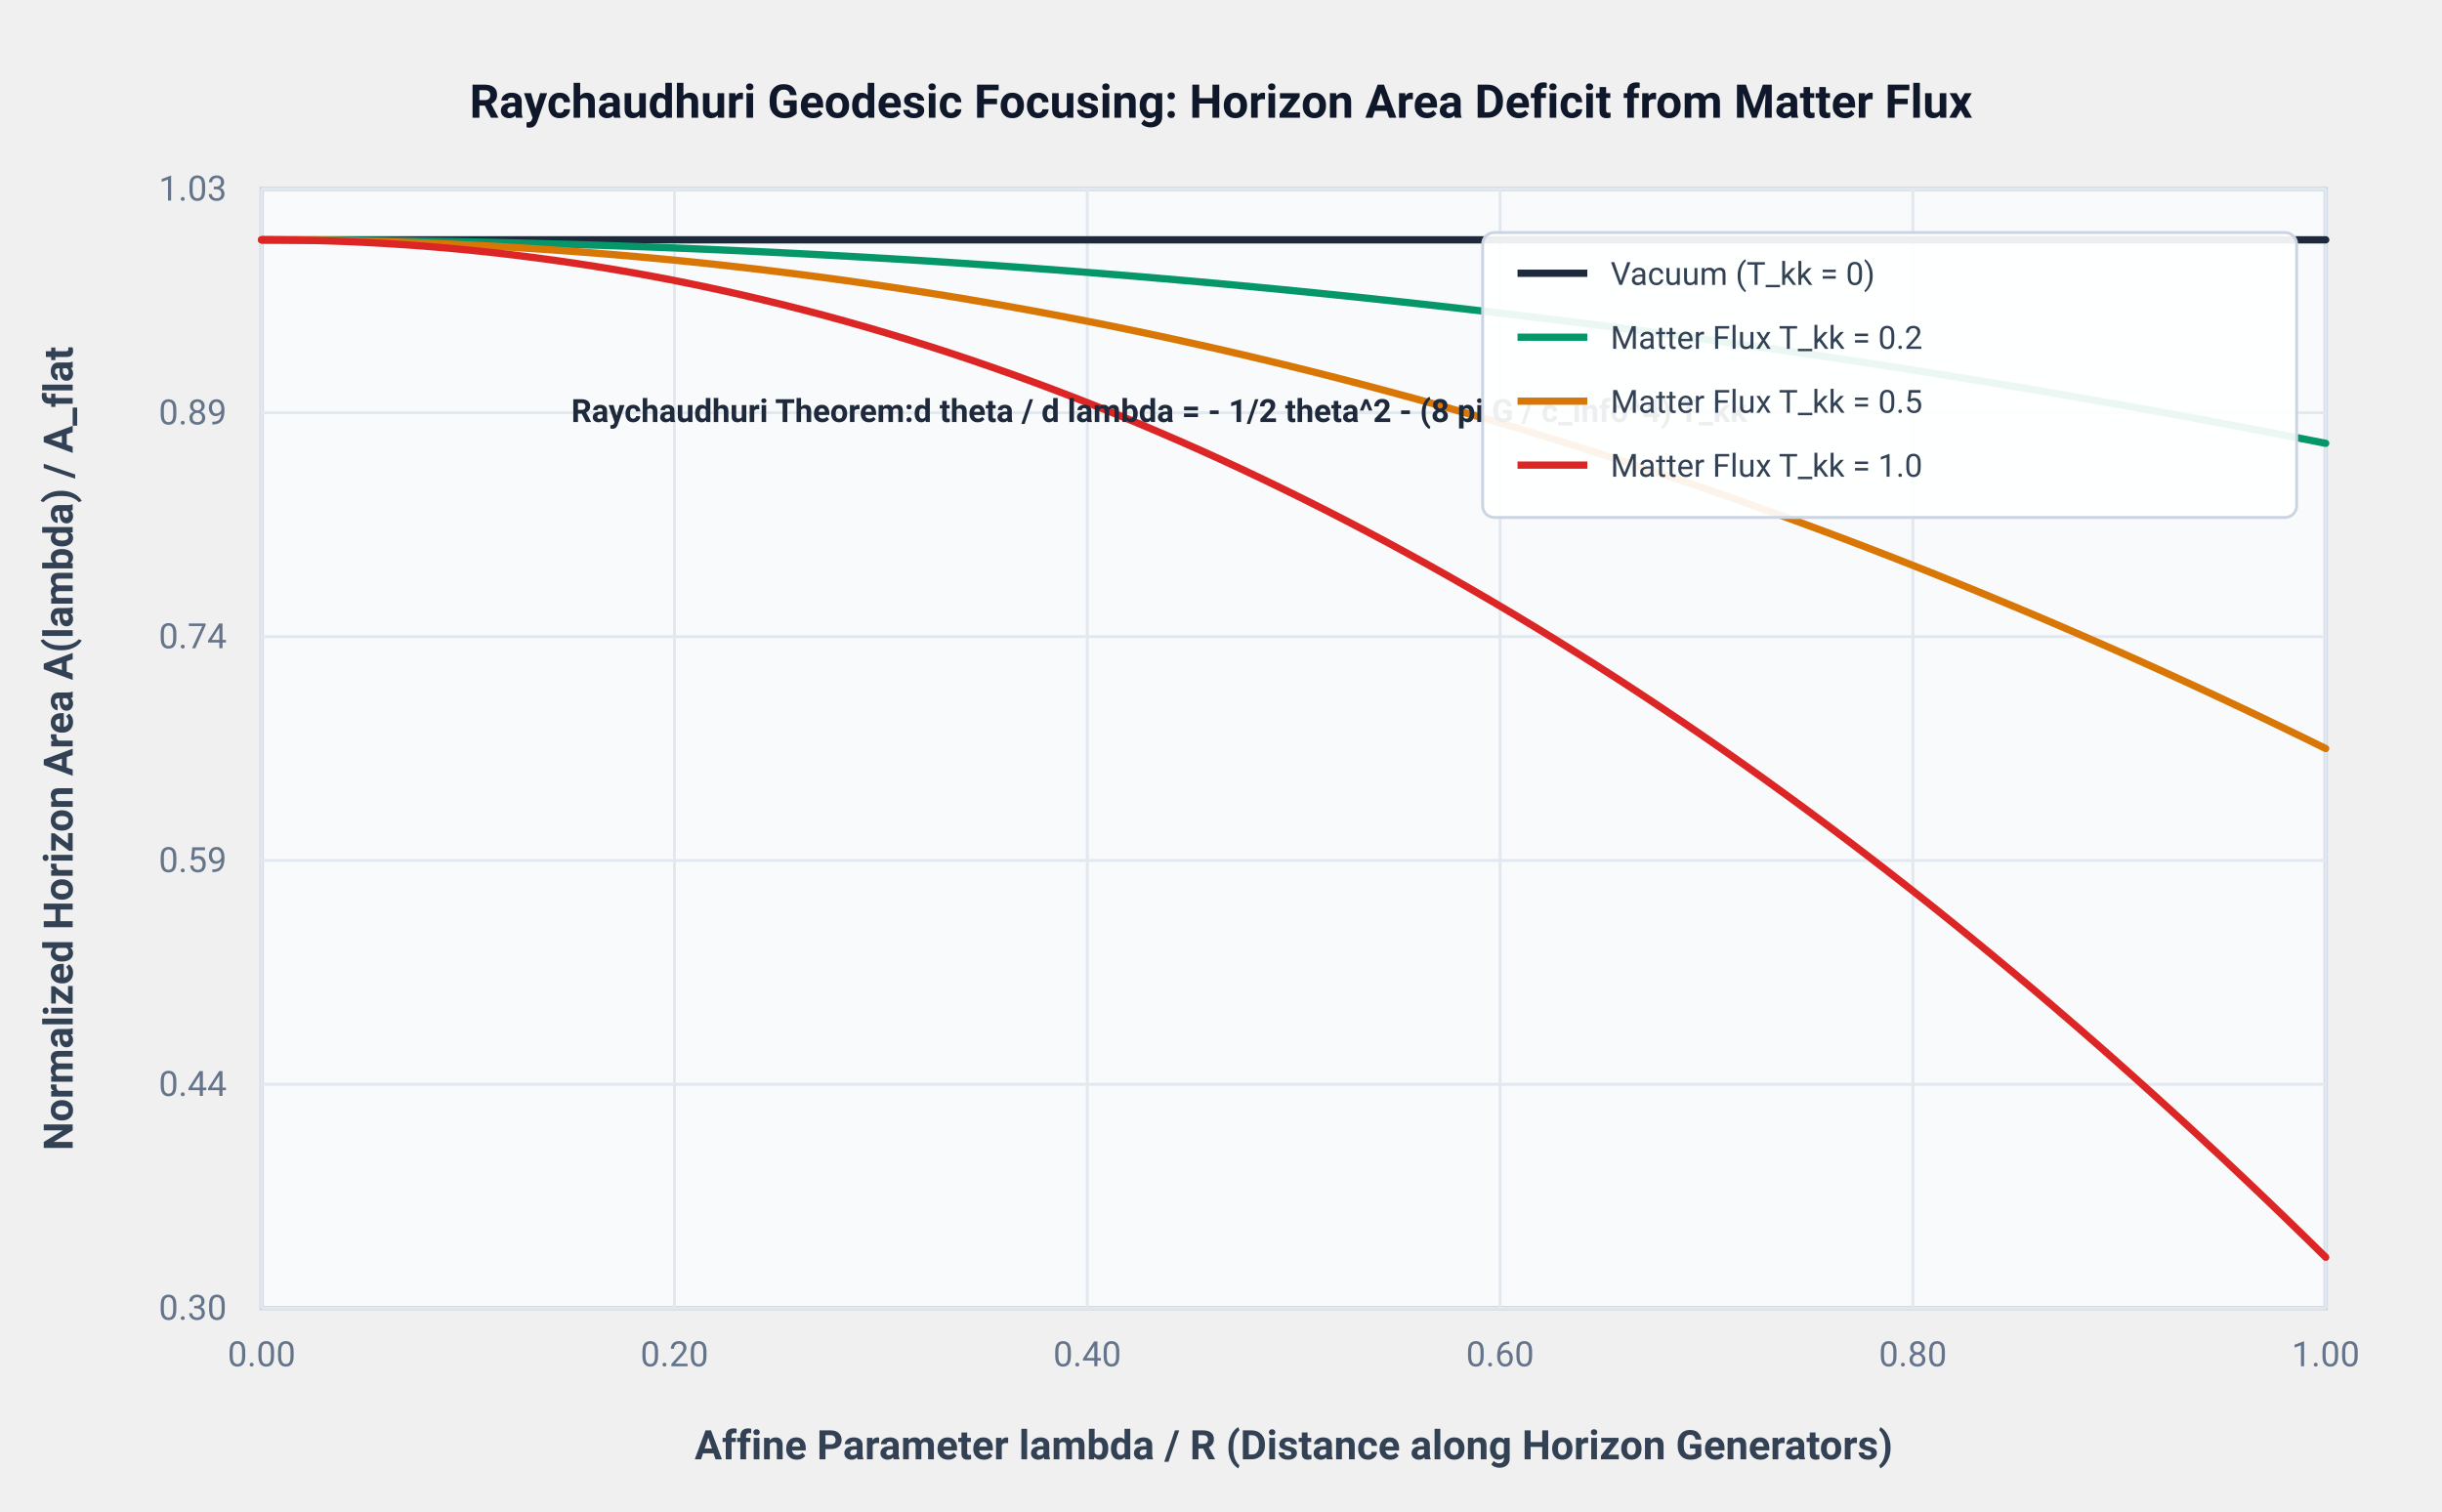
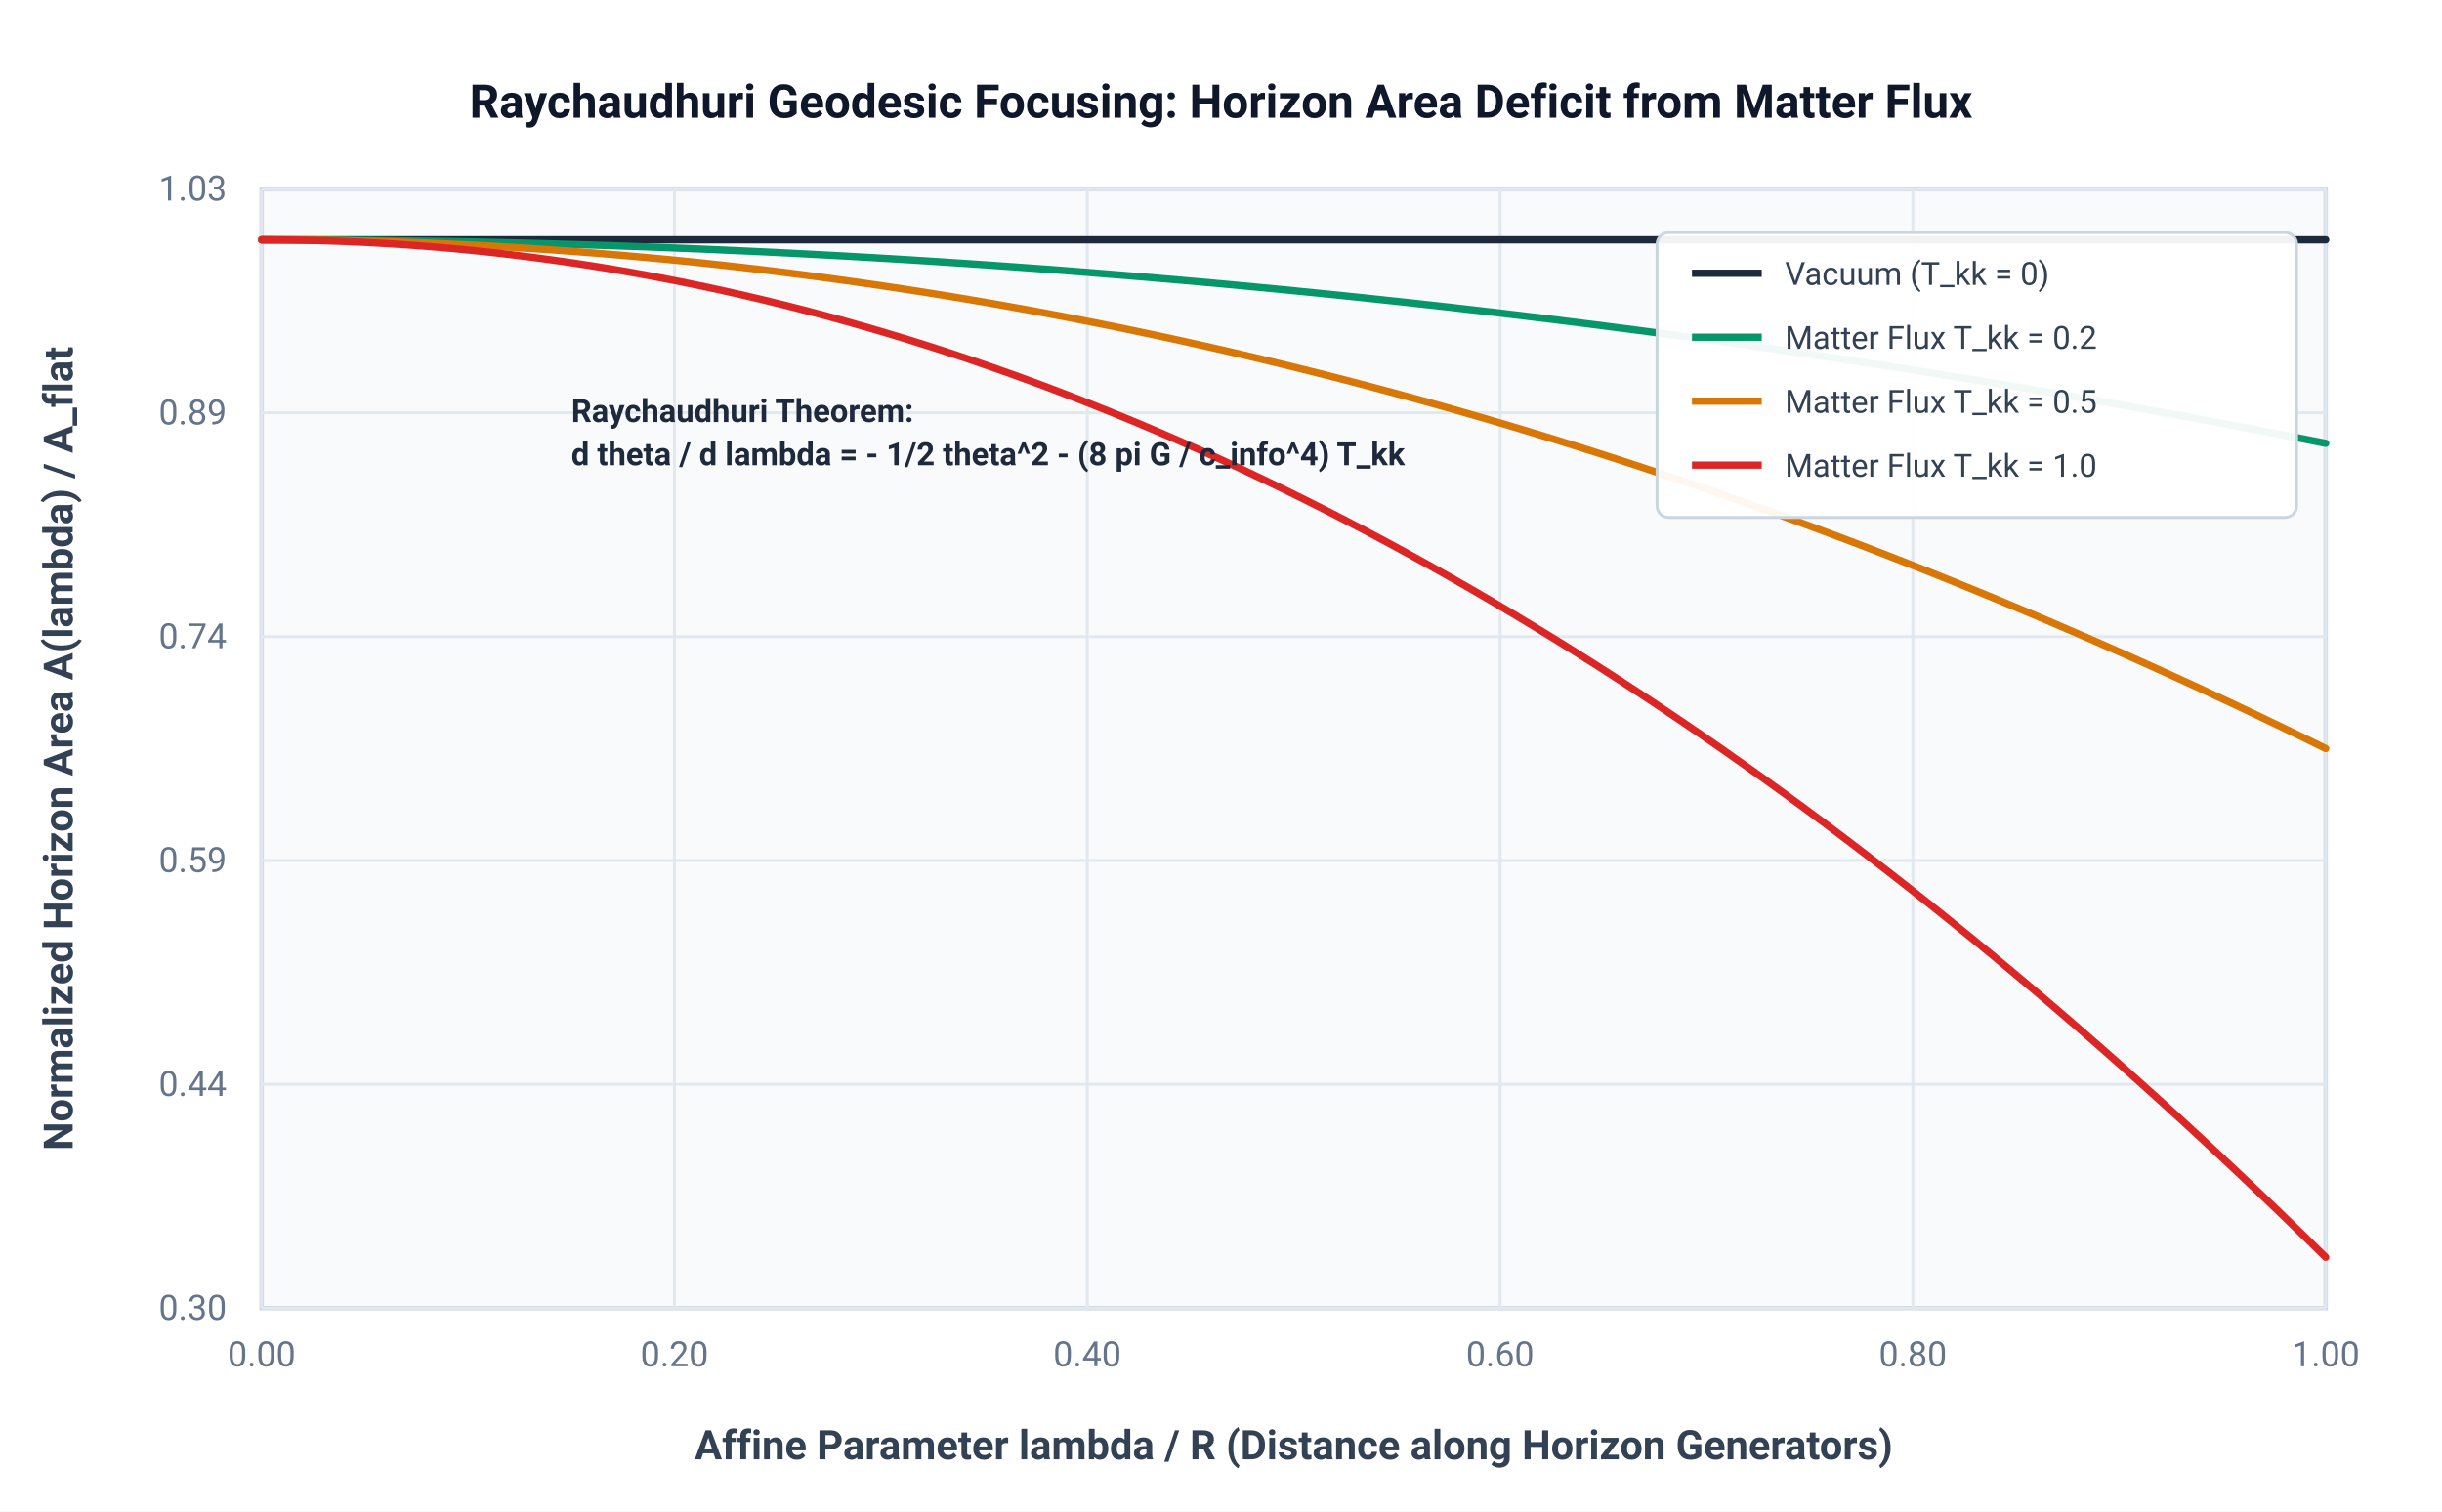
- <svg xmlns="http://www.w3.org/2000/svg" viewBox="0 0 840 520" width="840" height="520" style="background-color: #ffffff; font-family: -apple-system, BlinkMacSystemFont, 'Segoe UI', Roboto, sans-serif;">
+ <svg xmlns="http://www.w3.org/2000/svg" viewBox="0 0 840 520" width="840" height="520" style="background-color: #ffffff; font-family: system-ui, -apple-system, BlinkMacSystemFont, 'Segoe UI', Roboto, sans-serif;">
+   <rect width="100%" height="100%" fill="#ffffff" />
  <text x="420.0" y="40.5" text-anchor="middle" font-size="16" font-weight="bold" fill="#0f172a">Raychaudhuri Geodesic Focusing: Horizon Area Deficit from Matter Flux</text>
  <rect x="90" y="65" width="710" height="385" fill="#f8fafc" stroke="#cbd5e1" stroke-width="1.5" />
-   <line x1="90.0" y1="65" x2="90.0" y2="450" stroke="#e2e8f0" stroke-width="1" />
-   <text x="90.0" y="470" text-anchor="middle" font-size="12" fill="#64748b">0.00</text>
-   <line x1="90" y1="450.0" x2="800" y2="450.0" stroke="#e2e8f0" stroke-width="1" />
-   <text x="78" y="454.0" text-anchor="end" font-size="12" fill="#64748b">0.30</text>
-   <line x1="232.0" y1="65" x2="232.0" y2="450" stroke="#e2e8f0" stroke-width="1" />
-   <text x="232.0" y="470" text-anchor="middle" font-size="12" fill="#64748b">0.20</text>
-   <line x1="90" y1="373.0" x2="800" y2="373.0" stroke="#e2e8f0" stroke-width="1" />
-   <text x="78" y="377.0" text-anchor="end" font-size="12" fill="#64748b">0.44</text>
-   <line x1="374.0" y1="65" x2="374.0" y2="450" stroke="#e2e8f0" stroke-width="1" />
-   <text x="374.0" y="470" text-anchor="middle" font-size="12" fill="#64748b">0.40</text>
-   <line x1="90" y1="296.0" x2="800" y2="296.0" stroke="#e2e8f0" stroke-width="1" />
-   <text x="78" y="300.0" text-anchor="end" font-size="12" fill="#64748b">0.59</text>
-   <line x1="516.0" y1="65" x2="516.0" y2="450" stroke="#e2e8f0" stroke-width="1" />
-   <text x="516.0" y="470" text-anchor="middle" font-size="12" fill="#64748b">0.60</text>
-   <line x1="90" y1="219.0" x2="800" y2="219.0" stroke="#e2e8f0" stroke-width="1" />
-   <text x="78" y="223.0" text-anchor="end" font-size="12" fill="#64748b">0.74</text>
-   <line x1="658.0" y1="65" x2="658.0" y2="450" stroke="#e2e8f0" stroke-width="1" />
-   <text x="658.0" y="470" text-anchor="middle" font-size="12" fill="#64748b">0.80</text>
-   <line x1="90" y1="142.0" x2="800" y2="142.0" stroke="#e2e8f0" stroke-width="1" />
-   <text x="78" y="146.0" text-anchor="end" font-size="12" fill="#64748b">0.89</text>
-   <line x1="800.0" y1="65" x2="800.0" y2="450" stroke="#e2e8f0" stroke-width="1" />
-   <text x="800.0" y="470" text-anchor="middle" font-size="12" fill="#64748b">1.00</text>
-   <line x1="90" y1="65.0" x2="800" y2="65.0" stroke="#e2e8f0" stroke-width="1" />
-   <text x="78" y="69.0" text-anchor="end" font-size="12" fill="#64748b">1.03</text>
-   <text x="445.0" y="502" text-anchor="middle" font-size="14" font-weight="600" fill="#334155">Affine Parameter lambda / R (Distance along Horizon Generators)</text>
-   <text x="25" y="257.5" text-anchor="middle" font-size="14" font-weight="600" fill="#334155" transform="rotate(-90 25 257.5)">Normalized Horizon Area A(lambda) / A_flat</text>
+   <line x1="90.00" y1="65.00" x2="90.00" y2="450.00" stroke="#e2e8f0" stroke-width="1" />
+   <text x="90.00" y="470.00" text-anchor="middle" font-size="12" fill="#64748b">0.00</text>
+   <line x1="90.00" y1="450.00" x2="800.00" y2="450.00" stroke="#e2e8f0" stroke-width="1" />
+   <text x="78.00" y="454.00" text-anchor="end" font-size="12" fill="#64748b">0.30</text>
+   <line x1="232.00" y1="65.00" x2="232.00" y2="450.00" stroke="#e2e8f0" stroke-width="1" />
+   <text x="232.00" y="470.00" text-anchor="middle" font-size="12" fill="#64748b">0.20</text>
+   <line x1="90.00" y1="373.00" x2="800.00" y2="373.00" stroke="#e2e8f0" stroke-width="1" />
+   <text x="78.00" y="377.00" text-anchor="end" font-size="12" fill="#64748b">0.44</text>
+   <line x1="374.00" y1="65.00" x2="374.00" y2="450.00" stroke="#e2e8f0" stroke-width="1" />
+   <text x="374.00" y="470.00" text-anchor="middle" font-size="12" fill="#64748b">0.40</text>
+   <line x1="90.00" y1="296.00" x2="800.00" y2="296.00" stroke="#e2e8f0" stroke-width="1" />
+   <text x="78.00" y="300.00" text-anchor="end" font-size="12" fill="#64748b">0.59</text>
+   <line x1="516.00" y1="65.00" x2="516.00" y2="450.00" stroke="#e2e8f0" stroke-width="1" />
+   <text x="516.00" y="470.00" text-anchor="middle" font-size="12" fill="#64748b">0.60</text>
+   <line x1="90.00" y1="219.00" x2="800.00" y2="219.00" stroke="#e2e8f0" stroke-width="1" />
+   <text x="78.00" y="223.00" text-anchor="end" font-size="12" fill="#64748b">0.74</text>
+   <line x1="658.00" y1="65.00" x2="658.00" y2="450.00" stroke="#e2e8f0" stroke-width="1" />
+   <text x="658.00" y="470.00" text-anchor="middle" font-size="12" fill="#64748b">0.80</text>
+   <line x1="90.00" y1="142.00" x2="800.00" y2="142.00" stroke="#e2e8f0" stroke-width="1" />
+   <text x="78.00" y="146.00" text-anchor="end" font-size="12" fill="#64748b">0.89</text>
+   <line x1="800.00" y1="65.00" x2="800.00" y2="450.00" stroke="#e2e8f0" stroke-width="1" />
+   <text x="800.00" y="470.00" text-anchor="middle" font-size="12" fill="#64748b">1.00</text>
+   <line x1="90.00" y1="65.00" x2="800.00" y2="65.00" stroke="#e2e8f0" stroke-width="1" />
+   <text x="78.00" y="69.00" text-anchor="end" font-size="12" fill="#64748b">1.03</text>
+   <text x="445.00" y="502.00" text-anchor="middle" font-size="14" font-weight="600" fill="#334155">Affine Parameter lambda / R (Distance along Horizon Generators)</text>
+   <text x="25" y="257.50" text-anchor="middle" font-size="14" font-weight="600" fill="#334155" transform="rotate(-90 25 257.5)">Normalized Horizon Area A(lambda) / A_flat</text>
  <polyline points="90.00,82.50 97.17,82.50 104.34,82.50 111.52,82.50 118.69,82.50 125.86,82.50 133.03,82.50 140.20,82.50 147.37,82.50 154.55,82.50 161.72,82.50 168.89,82.50 176.06,82.50 183.23,82.50 190.40,82.50 197.58,82.50 204.75,82.50 211.92,82.50 219.09,82.50 226.26,82.50 233.43,82.50 240.61,82.50 247.78,82.50 254.95,82.50 262.12,82.50 269.29,82.50 276.46,82.50 283.64,82.50 290.81,82.50 297.98,82.50 305.15,82.50 312.32,82.50 319.49,82.50 326.67,82.50 333.84,82.50 341.01,82.50 348.18,82.50 355.35,82.50 362.53,82.50 369.70,82.50 376.87,82.50 384.04,82.50 391.21,82.50 398.38,82.50 405.56,82.50 412.73,82.50 419.90,82.50 427.07,82.50 434.24,82.50 441.41,82.50 448.59,82.50 455.76,82.50 462.93,82.50 470.10,82.50 477.27,82.50 484.44,82.50 491.62,82.50 498.79,82.50 505.96,82.50 513.13,82.50 520.30,82.50 527.47,82.50 534.65,82.50 541.82,82.50 548.99,82.50 556.16,82.50 563.33,82.50 570.51,82.50 577.68,82.50 584.85,82.50 592.02,82.50 599.19,82.50 606.36,82.50 613.54,82.50 620.71,82.50 627.88,82.50 635.05,82.50 642.22,82.50 649.39,82.50 656.57,82.50 663.74,82.50 670.91,82.50 678.08,82.50 685.25,82.50 692.42,82.50 699.60,82.50 706.77,82.50 713.94,82.50 721.11,82.50 728.28,82.50 735.45,82.50 742.63,82.50 749.80,82.50 756.97,82.50 764.14,82.50 771.31,82.50 778.48,82.50 785.66,82.50 792.83,82.50 800.00,82.50" fill="none" stroke="#1e293b" stroke-width="2.5" stroke-linejoin="round" stroke-linecap="round" />
  <polyline points="90.00,82.50 97.17,82.51 104.34,82.53 111.52,82.56 118.69,82.61 125.86,82.68 133.03,82.76 140.20,82.85 147.37,82.96 154.55,83.08 161.72,83.21 168.89,83.36 176.06,83.53 183.23,83.71 190.40,83.90 197.58,84.11 204.75,84.33 211.92,84.56 219.09,84.81 226.26,85.08 233.43,85.36 240.61,85.65 247.78,85.96 254.95,86.28 262.12,86.61 269.29,86.96 276.46,87.33 283.64,87.71 290.81,88.10 297.98,88.51 305.15,88.93 312.32,89.36 319.49,89.81 326.67,90.28 333.84,90.76 341.01,91.25 348.18,91.76 355.35,92.28 362.53,92.81 369.70,93.36 376.87,93.93 384.04,94.51 391.21,95.10 398.38,95.71 405.56,96.33 412.73,96.96 419.90,97.61 427.07,98.28 434.24,98.96 441.41,99.65 448.59,100.36 455.76,101.08 462.93,101.81 470.10,102.56 477.27,103.33 484.44,104.10 491.62,104.90 498.79,105.70 505.96,106.53 513.13,107.36 520.30,108.21 527.47,109.08 534.65,109.95 541.82,110.85 548.99,111.75 556.16,112.68 563.33,113.61 570.51,114.56 577.68,115.53 584.85,116.50 592.02,117.50 599.19,118.50 606.36,119.52 613.54,120.56 620.71,121.61 627.88,122.67 635.05,123.75 642.22,124.85 649.39,125.95 656.57,127.07 663.74,128.21 670.91,129.36 678.08,130.52 685.25,131.70 692.42,132.89 699.60,134.10 706.77,135.32 713.94,136.56 721.11,137.81 728.28,139.07 735.45,140.35 742.63,141.64 749.80,142.95 756.97,144.27 764.14,145.61 771.31,146.96 778.48,148.32 785.66,149.70 792.83,151.09 800.00,152.50" fill="none" stroke="#059669" stroke-width="2.5" stroke-linejoin="round" stroke-linecap="round" />
  <polyline points="90.00,82.50 97.17,82.52 104.34,82.57 111.52,82.66 118.69,82.79 125.86,82.95 133.03,83.14 140.20,83.37 147.37,83.64 154.55,83.95 161.72,84.29 168.89,84.66 176.06,85.07 183.23,85.52 190.40,86.00 197.58,86.52 204.75,87.07 211.92,87.66 219.09,88.29 226.26,88.95 233.43,89.64 240.61,90.37 247.78,91.14 254.95,91.95 262.12,92.78 269.29,93.66 276.46,94.57 283.64,95.52 290.81,96.50 297.98,97.52 305.15,98.57 312.32,99.66 319.49,100.78 326.67,101.94 333.84,103.14 341.01,104.37 348.18,105.64 355.35,106.94 362.53,108.28 369.70,109.66 376.87,111.07 384.04,112.51 391.21,114.00 398.38,115.51 405.56,117.07 412.73,118.66 419.90,120.28 427.07,121.94 434.24,123.64 441.41,125.37 448.59,127.14 455.76,128.94 462.93,130.78 470.10,132.66 477.27,134.57 484.44,136.51 491.62,138.49 498.79,140.51 505.96,142.57 513.13,144.65 520.30,146.78 527.47,148.94 534.65,151.14 541.82,153.37 548.99,155.64 556.16,157.94 563.33,160.28 570.51,162.65 577.68,165.06 584.85,167.51 592.02,169.99 599.19,172.51 606.36,175.06 613.54,177.65 620.71,180.28 627.88,182.94 635.05,185.63 642.22,188.36 649.39,191.13 656.57,193.94 663.74,196.77 670.91,199.65 678.08,202.56 685.25,205.51 692.42,208.49 699.60,211.50 706.77,214.56 713.94,217.65 721.11,220.77 728.28,223.93 735.45,227.13 742.63,230.36 749.80,233.63 756.97,236.93 764.14,240.27 771.31,243.64 778.48,247.05 785.66,250.50 792.83,253.98 800.00,257.50" fill="none" stroke="#d97706" stroke-width="2.5" stroke-linejoin="round" stroke-linecap="round" />
  <polyline points="90.00,82.50 97.17,82.54 104.34,82.64 111.52,82.82 118.69,83.07 125.86,83.39 133.03,83.79 140.20,84.25 147.37,84.79 154.55,85.39 161.72,86.07 168.89,86.82 176.06,87.64 183.23,88.54 190.40,89.50 197.58,90.53 204.75,91.64 211.92,92.82 219.09,94.07 226.26,95.39 233.43,96.78 240.61,98.25 247.78,99.78 254.95,101.39 262.12,103.07 269.29,104.82 276.46,106.64 283.64,108.53 290.81,110.50 297.98,112.53 305.15,114.64 312.32,116.82 319.49,119.07 326.67,121.39 333.84,123.78 341.01,126.25 348.18,128.78 355.35,131.39 362.53,134.07 369.70,136.82 376.87,139.64 384.04,142.53 391.21,145.49 398.38,148.53 405.56,151.64 412.73,154.81 419.90,158.06 427.07,161.38 434.24,164.78 441.41,168.24 448.59,171.78 455.76,175.38 462.93,179.06 470.10,182.81 477.27,186.63 484.44,190.52 491.62,194.49 498.79,198.52 505.96,202.63 513.13,206.81 520.30,211.06 527.47,215.38 534.65,219.77 541.82,224.24 548.99,228.77 556.16,233.38 563.33,238.06 570.51,242.81 577.68,247.63 584.85,252.52 592.02,257.48 599.19,262.52 606.36,267.62 613.54,272.80 620.71,278.05 627.88,283.37 635.05,288.76 642.22,294.23 649.39,299.76 656.57,305.37 663.74,311.05 670.91,316.80 678.08,322.62 685.25,328.51 692.42,334.47 699.60,340.51 706.77,346.62 713.94,352.79 721.11,359.04 728.28,365.36 735.45,371.76 742.63,378.22 749.80,384.75 756.97,391.36 764.14,398.04 771.31,404.79 778.48,411.61 785.66,418.50 792.83,425.47 800.00,432.50" fill="none" stroke="#dc2626" stroke-width="2.5" stroke-linejoin="round" stroke-linecap="round" />
-   <text x="196.5" y="145.167" text-anchor="start" font-size="11" fill="#1e293b" font-weight="bold">Raychaudhuri Theorem:
- d theta / d lambda = - 1/2 theta^2 - (8 pi G / c_info^4) T_kk</text>
-   <rect x="510" y="80" width="280" height="98" fill="rgba(255,255,255,0.92)" stroke="#cbd5e1" rx="4" ry="4" />
-   <line x1="522" y1="94" x2="546" y2="94" stroke="#1e293b" stroke-width="2.5" />
-   <text x="554" y="98" font-size="11" fill="#334155">Vacuum (T_kk = 0)</text>
-   <line x1="522" y1="116" x2="546" y2="116" stroke="#059669" stroke-width="2.5" />
-   <text x="554" y="120" font-size="11" fill="#334155">Matter Flux T_kk = 0.2</text>
-   <line x1="522" y1="138" x2="546" y2="138" stroke="#d97706" stroke-width="2.5" />
-   <text x="554" y="142" font-size="11" fill="#334155">Matter Flux T_kk = 0.5</text>
-   <line x1="522" y1="160" x2="546" y2="160" stroke="#dc2626" stroke-width="2.5" />
-   <text x="554" y="164" font-size="11" fill="#334155">Matter Flux T_kk = 1.0</text>
+   <text x="196.50" y="145.17" text-anchor="start" font-size="11" fill="#1e293b" font-weight="bold">Raychaudhuri Theorem:</text>
+   <text x="196.50" y="160.02" text-anchor="start" font-size="11" fill="#1e293b" font-weight="bold">d theta / d lambda = - 1/2 theta^2 - (8 pi G / c_info^4) T_kk</text>
+   <rect x="570.00" y="80.00" width="220.00" height="98.00" fill="rgba(255,255,255,0.94)" stroke="#cbd5e1" rx="4" ry="4" />
+   <line x1="582.00" y1="94.00" x2="606.00" y2="94.00" stroke="#1e293b" stroke-width="2.5" />
+   <text x="614.00" y="98.00" font-size="11" fill="#334155">Vacuum (T_kk = 0)</text>
+   <line x1="582.00" y1="116.00" x2="606.00" y2="116.00" stroke="#059669" stroke-width="2.5" />
+   <text x="614.00" y="120.00" font-size="11" fill="#334155">Matter Flux T_kk = 0.2</text>
+   <line x1="582.00" y1="138.00" x2="606.00" y2="138.00" stroke="#d97706" stroke-width="2.5" />
+   <text x="614.00" y="142.00" font-size="11" fill="#334155">Matter Flux T_kk = 0.5</text>
+   <line x1="582.00" y1="160.00" x2="606.00" y2="160.00" stroke="#dc2626" stroke-width="2.5" />
+   <text x="614.00" y="164.00" font-size="11" fill="#334155">Matter Flux T_kk = 1.0</text>
</svg>
